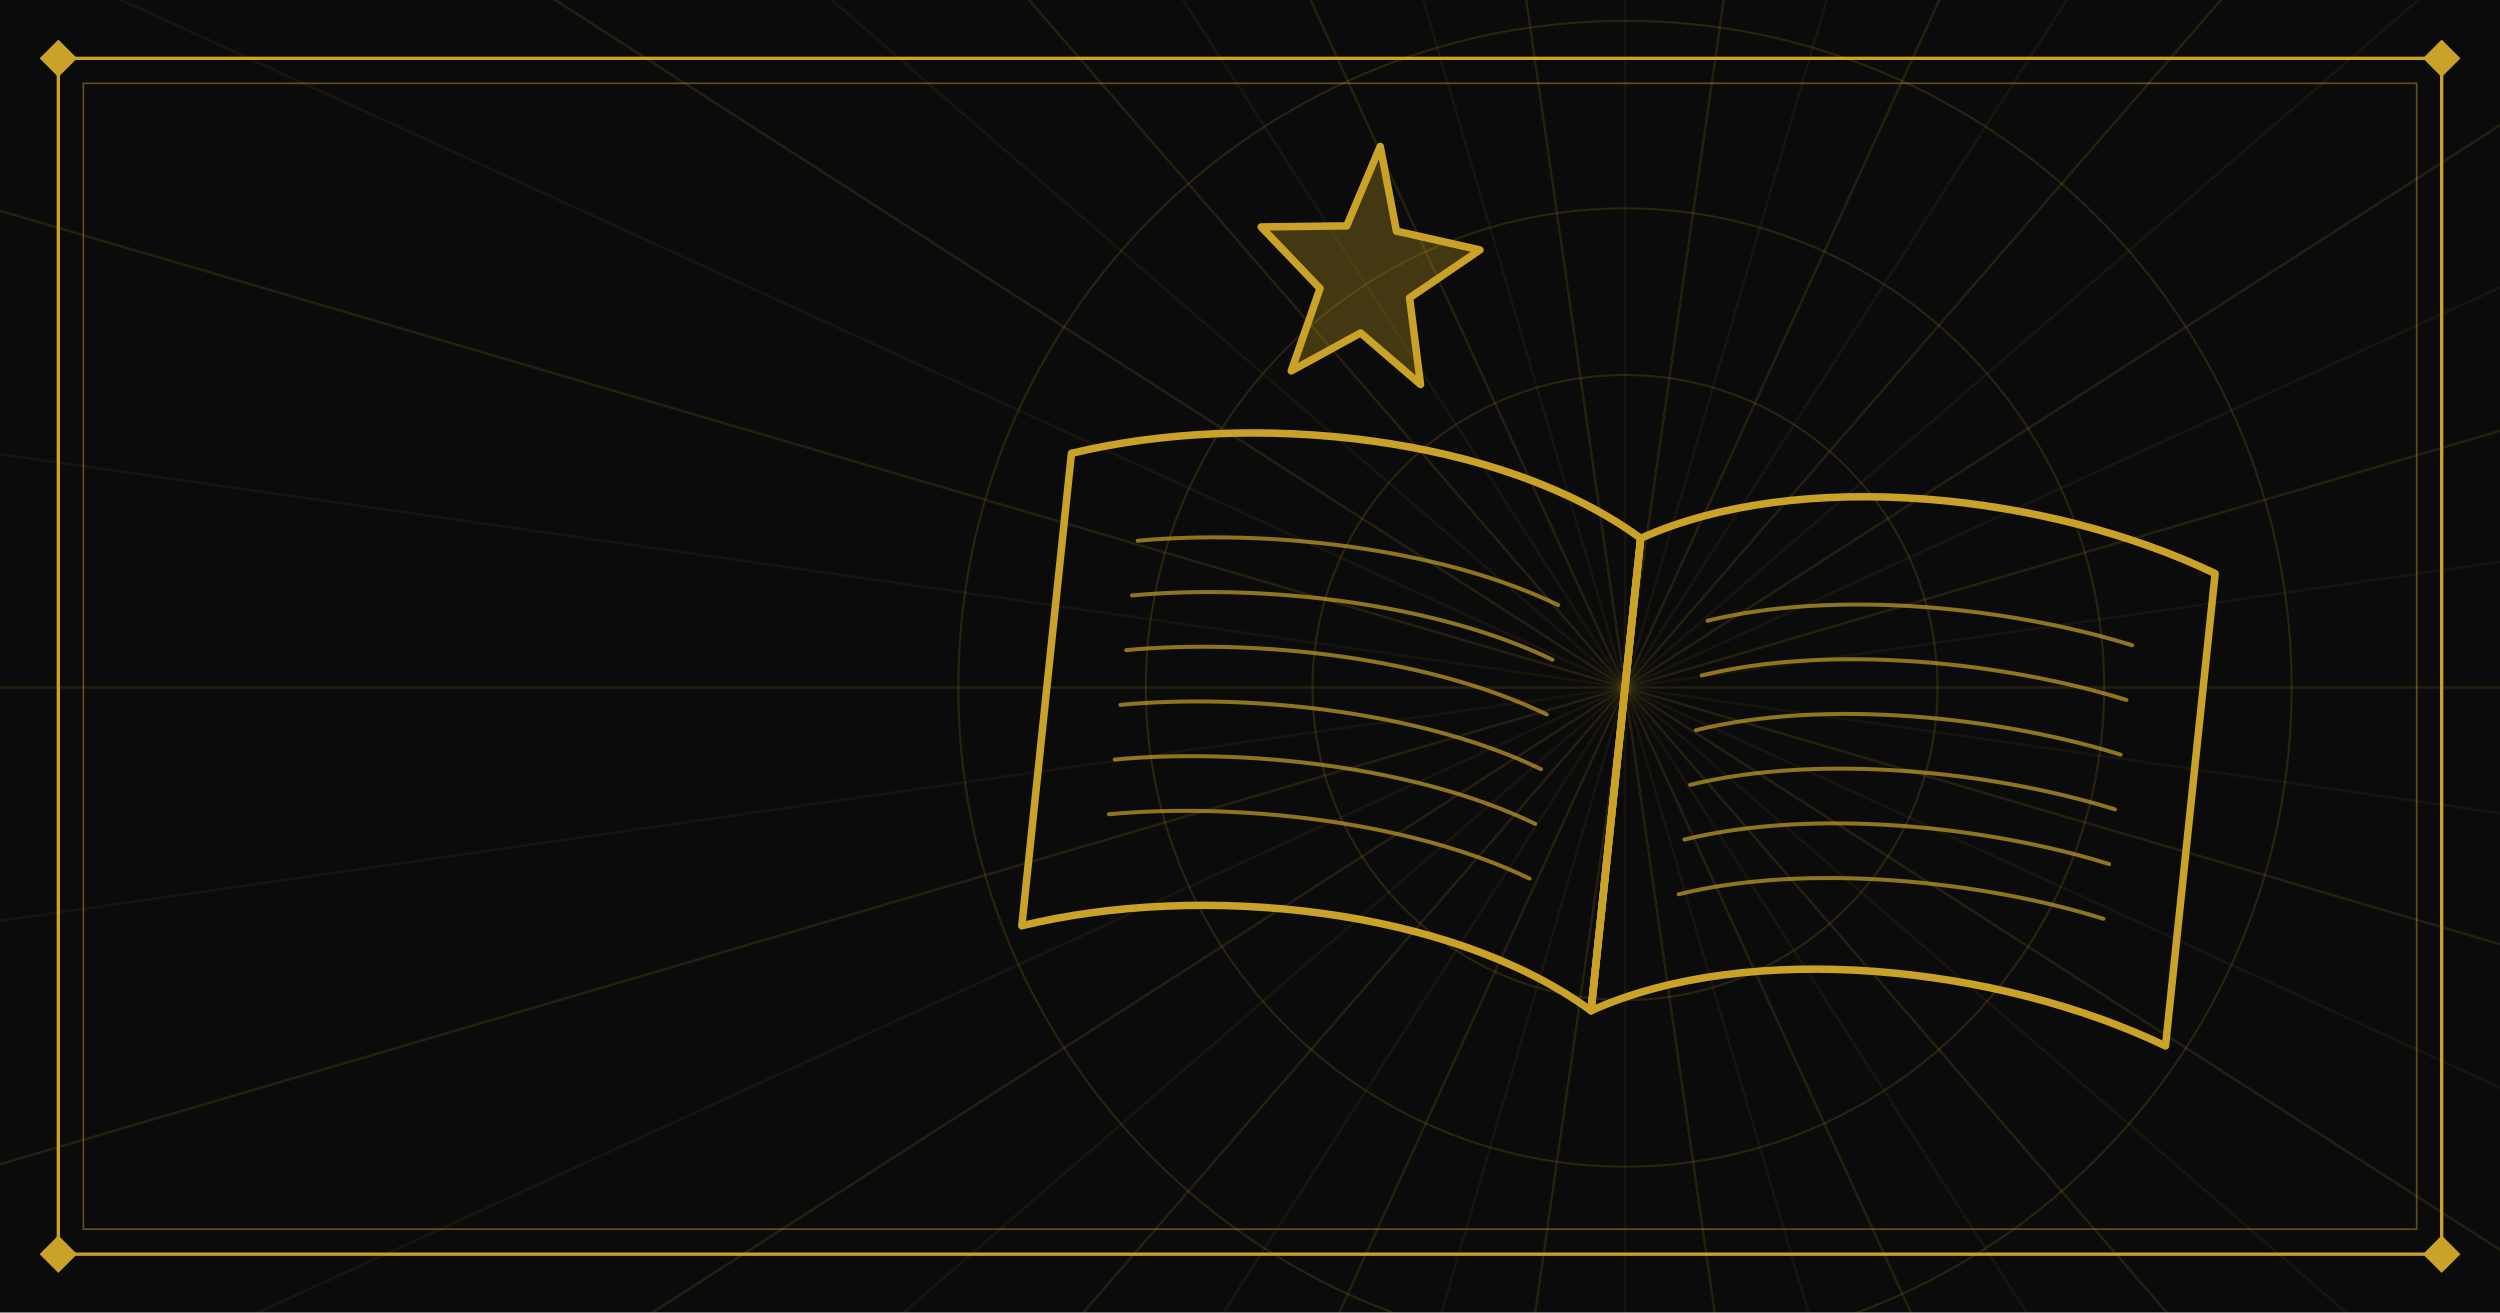
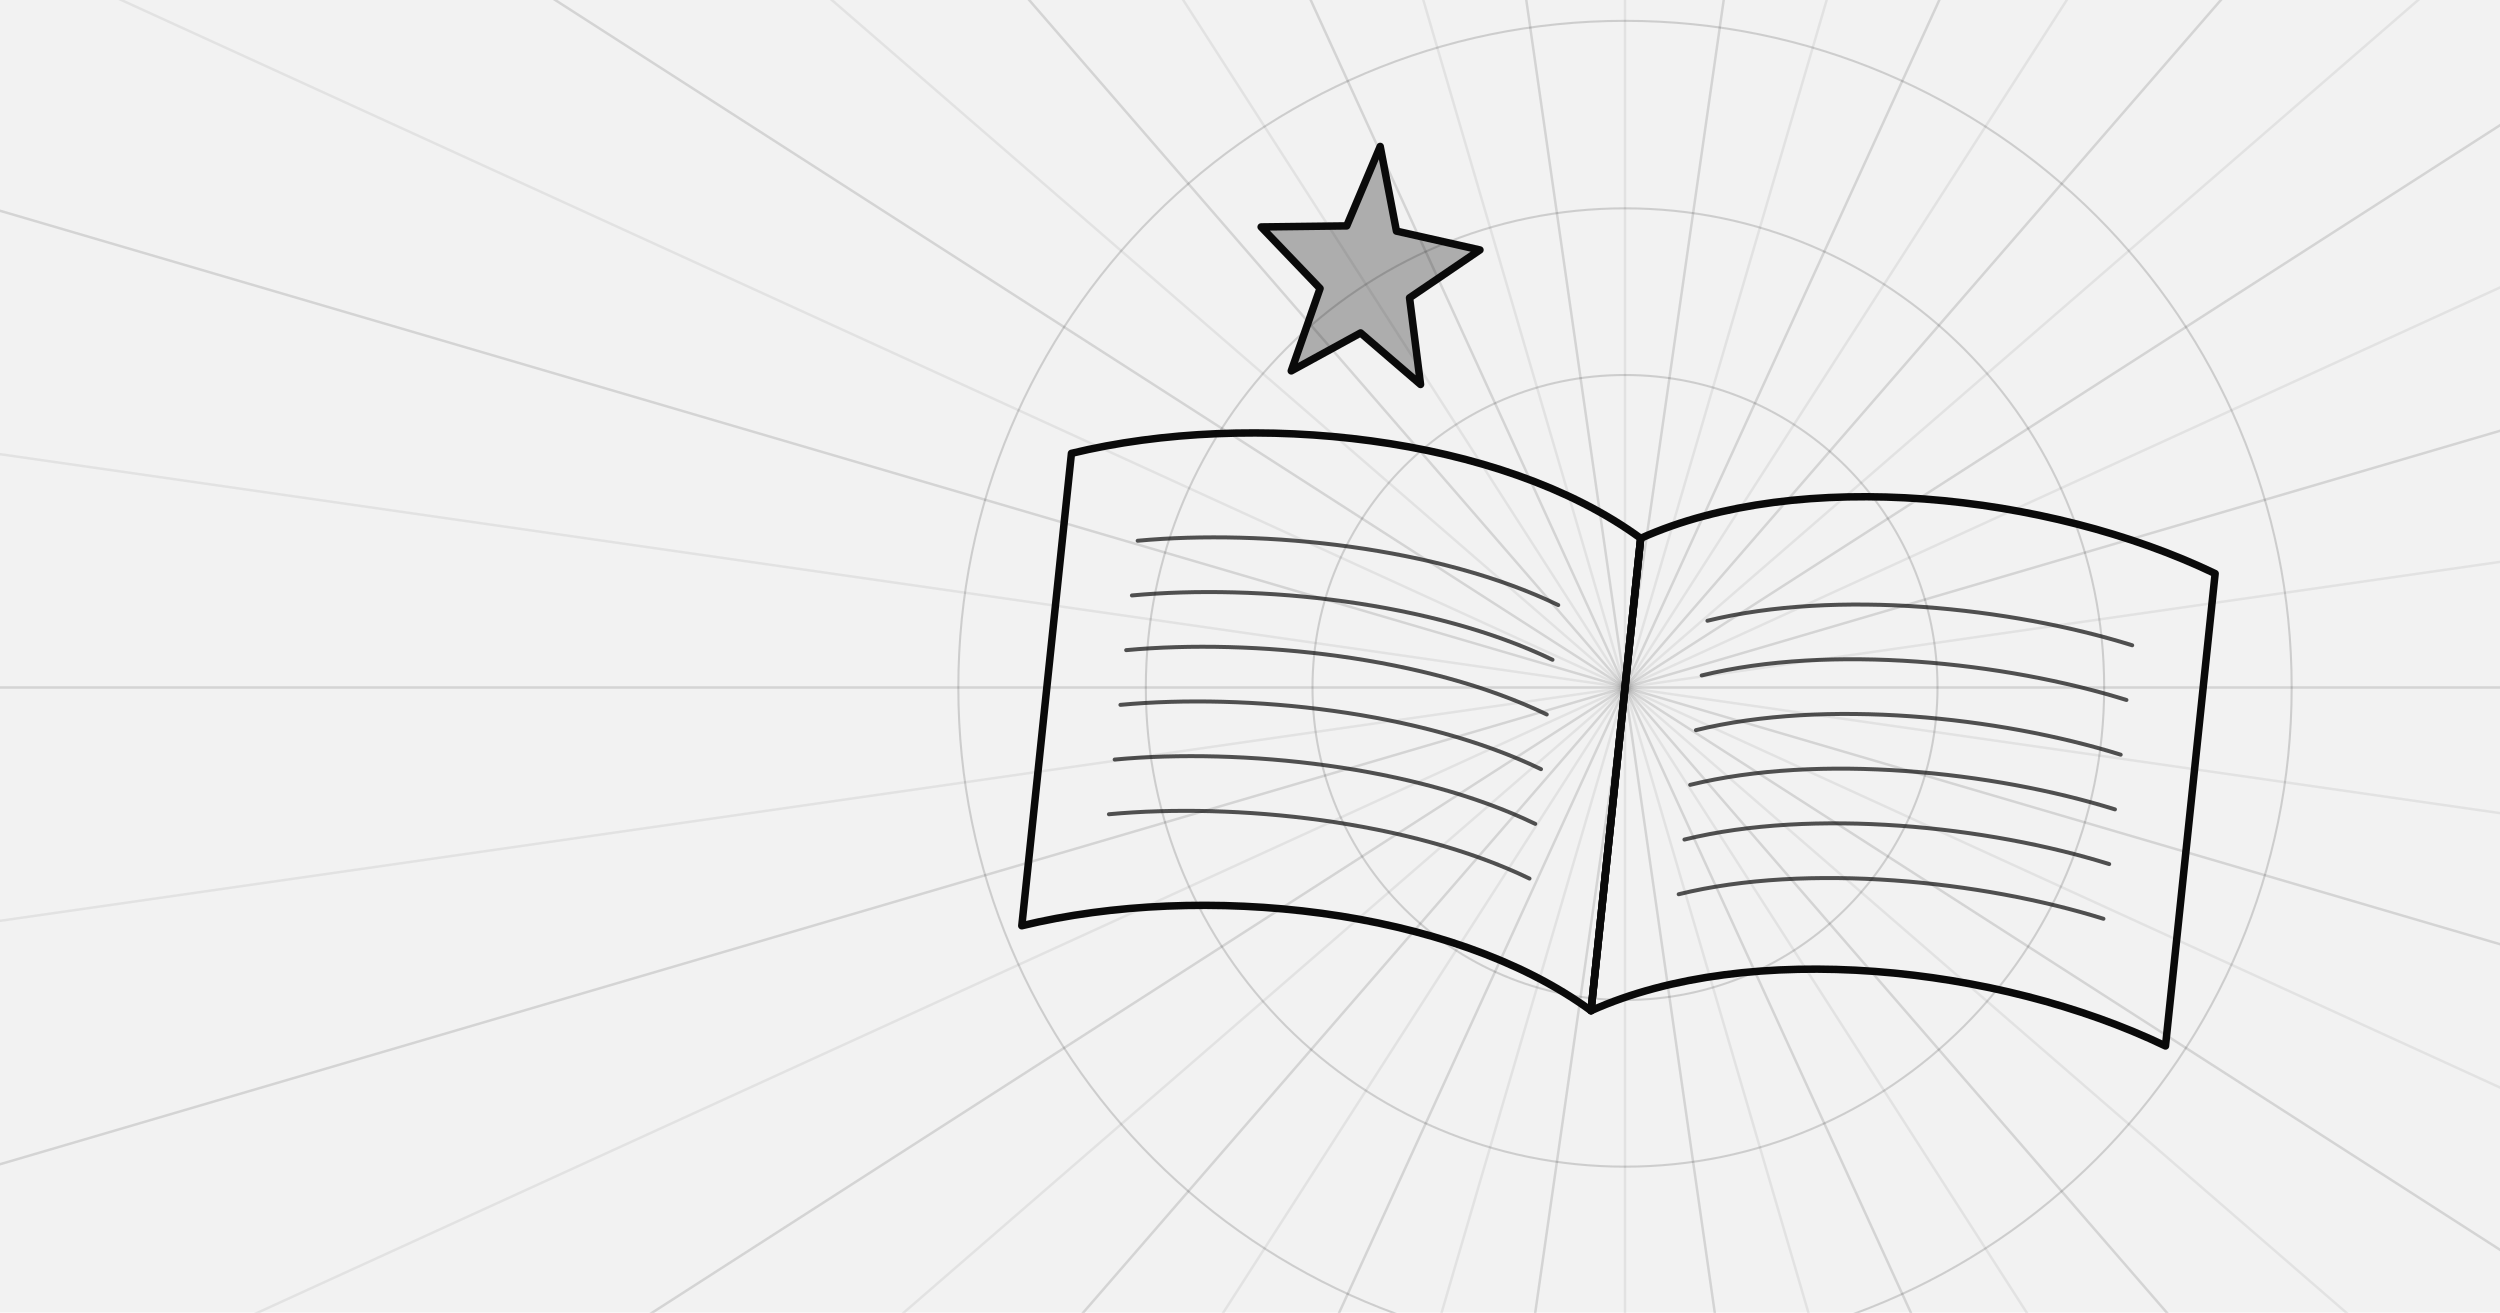
<svg xmlns="http://www.w3.org/2000/svg" viewBox="0 0 1200 630" width="1200" height="630">
-   <rect width="1200" height="630" fill="#0B0B0B" />
-   <line x1="780" y1="330" x2="2180" y2="330" stroke="#C9A227" stroke-opacity="0.13" stroke-width="1.2" />
-   <line x1="780" y1="330" x2="2166" y2="529" stroke="#C9A227" stroke-opacity="0.07" stroke-width="1.2" />
-   <line x1="780" y1="330" x2="2123" y2="724" stroke="#C9A227" stroke-opacity="0.13" stroke-width="1.2" />
-   <line x1="780" y1="330" x2="2053" y2="912" stroke="#C9A227" stroke-opacity="0.07" stroke-width="1.2" />
-   <line x1="780" y1="330" x2="1958" y2="1087" stroke="#C9A227" stroke-opacity="0.13" stroke-width="1.2" />
-   <line x1="780" y1="330" x2="1838" y2="1247" stroke="#C9A227" stroke-opacity="0.07" stroke-width="1.2" />
-   <line x1="780" y1="330" x2="1697" y2="1388" stroke="#C9A227" stroke-opacity="0.13" stroke-width="1.2" />
-   <line x1="780" y1="330" x2="1537" y2="1508" stroke="#C9A227" stroke-opacity="0.07" stroke-width="1.2" />
-   <line x1="780" y1="330" x2="1362" y2="1603" stroke="#C9A227" stroke-opacity="0.13" stroke-width="1.2" />
-   <line x1="780" y1="330" x2="1174" y2="1673" stroke="#C9A227" stroke-opacity="0.07" stroke-width="1.2" />
-   <line x1="780" y1="330" x2="979" y2="1716" stroke="#C9A227" stroke-opacity="0.13" stroke-width="1.2" />
-   <line x1="780" y1="330" x2="780" y2="1730" stroke="#C9A227" stroke-opacity="0.07" stroke-width="1.2" />
-   <line x1="780" y1="330" x2="581" y2="1716" stroke="#C9A227" stroke-opacity="0.13" stroke-width="1.2" />
-   <line x1="780" y1="330" x2="386" y2="1673" stroke="#C9A227" stroke-opacity="0.07" stroke-width="1.2" />
-   <line x1="780" y1="330" x2="198" y2="1603" stroke="#C9A227" stroke-opacity="0.13" stroke-width="1.2" />
-   <line x1="780" y1="330" x2="23" y2="1508" stroke="#C9A227" stroke-opacity="0.07" stroke-width="1.2" />
-   <line x1="780" y1="330" x2="-137" y2="1388" stroke="#C9A227" stroke-opacity="0.13" stroke-width="1.2" />
-   <line x1="780" y1="330" x2="-278" y2="1247" stroke="#C9A227" stroke-opacity="0.07" stroke-width="1.2" />
-   <line x1="780" y1="330" x2="-398" y2="1087" stroke="#C9A227" stroke-opacity="0.13" stroke-width="1.2" />
-   <line x1="780" y1="330" x2="-493" y2="912" stroke="#C9A227" stroke-opacity="0.07" stroke-width="1.2" />
-   <line x1="780" y1="330" x2="-563" y2="724" stroke="#C9A227" stroke-opacity="0.13" stroke-width="1.2" />
-   <line x1="780" y1="330" x2="-606" y2="529" stroke="#C9A227" stroke-opacity="0.07" stroke-width="1.2" />
-   <line x1="780" y1="330" x2="-620" y2="330" stroke="#C9A227" stroke-opacity="0.13" stroke-width="1.2" />
-   <line x1="780" y1="330" x2="-606" y2="131" stroke="#C9A227" stroke-opacity="0.07" stroke-width="1.2" />
-   <line x1="780" y1="330" x2="-563" y2="-64" stroke="#C9A227" stroke-opacity="0.13" stroke-width="1.2" />
-   <line x1="780" y1="330" x2="-493" y2="-252" stroke="#C9A227" stroke-opacity="0.07" stroke-width="1.2" />
-   <line x1="780" y1="330" x2="-398" y2="-427" stroke="#C9A227" stroke-opacity="0.13" stroke-width="1.2" />
-   <line x1="780" y1="330" x2="-278" y2="-587" stroke="#C9A227" stroke-opacity="0.07" stroke-width="1.2" />
-   <line x1="780" y1="330" x2="-137" y2="-728" stroke="#C9A227" stroke-opacity="0.13" stroke-width="1.2" />
-   <line x1="780" y1="330" x2="23" y2="-848" stroke="#C9A227" stroke-opacity="0.07" stroke-width="1.2" />
-   <line x1="780" y1="330" x2="198" y2="-943" stroke="#C9A227" stroke-opacity="0.13" stroke-width="1.2" />
-   <line x1="780" y1="330" x2="386" y2="-1013" stroke="#C9A227" stroke-opacity="0.07" stroke-width="1.2" />
-   <line x1="780" y1="330" x2="581" y2="-1056" stroke="#C9A227" stroke-opacity="0.13" stroke-width="1.2" />
-   <line x1="780" y1="330" x2="780" y2="-1070" stroke="#C9A227" stroke-opacity="0.07" stroke-width="1.2" />
-   <line x1="780" y1="330" x2="979" y2="-1056" stroke="#C9A227" stroke-opacity="0.13" stroke-width="1.2" />
-   <line x1="780" y1="330" x2="1174" y2="-1013" stroke="#C9A227" stroke-opacity="0.07" stroke-width="1.2" />
-   <line x1="780" y1="330" x2="1362" y2="-943" stroke="#C9A227" stroke-opacity="0.13" stroke-width="1.2" />
-   <line x1="780" y1="330" x2="1537" y2="-848" stroke="#C9A227" stroke-opacity="0.07" stroke-width="1.2" />
-   <line x1="780" y1="330" x2="1697" y2="-728" stroke="#C9A227" stroke-opacity="0.13" stroke-width="1.2" />
-   <line x1="780" y1="330" x2="1838" y2="-587" stroke="#C9A227" stroke-opacity="0.07" stroke-width="1.2" />
-   <line x1="780" y1="330" x2="1958" y2="-427" stroke="#C9A227" stroke-opacity="0.13" stroke-width="1.2" />
-   <line x1="780" y1="330" x2="2053" y2="-252" stroke="#C9A227" stroke-opacity="0.07" stroke-width="1.2" />
-   <line x1="780" y1="330" x2="2123" y2="-64" stroke="#C9A227" stroke-opacity="0.13" stroke-width="1.2" />
-   <line x1="780" y1="330" x2="2166" y2="131" stroke="#C9A227" stroke-opacity="0.07" stroke-width="1.2" />
-   <circle cx="780" cy="330" r="150" fill="none" stroke="#C9A227" stroke-opacity="0.16" stroke-width="1" />
-   <circle cx="780" cy="330" r="230" fill="none" stroke="#C9A227" stroke-opacity="0.16" stroke-width="1" />
-   <circle cx="780" cy="330" r="320" fill="none" stroke="#C9A227" stroke-opacity="0.16" stroke-width="1" />
-   <rect x="28" y="28" width="1144" height="574" fill="none" stroke="#C9A227" stroke-width="1.6" />
-   <rect x="40" y="40" width="1120" height="550" fill="none" stroke="#C9A227" stroke-opacity="0.45" stroke-width="0.8" />
-   <path d="M28 19 L37 28 L28 37 L19 28 Z" fill="#C9A227" />
-   <path d="M1172 19 L1181 28 L1172 37 L1163 28 Z" fill="#C9A227" />
-   <path d="M28 593 L37 602 L28 611 L19 602 Z" fill="#C9A227" />
-   <path d="M1172 593 L1181 602 L1172 611 L1163 602 Z" fill="#C9A227" />
-   <g transform="translate(780 330) rotate(6) scale(1.20)" fill="none" stroke="#C9A227" stroke-width="3" stroke-linecap="round" stroke-linejoin="round">
+   <rect width="1200" height="630" fill="#F2F2F2" />
+   <line x1="780" y1="330" x2="2180" y2="330" stroke="#0A0A0A" stroke-opacity="0.13" stroke-width="1.2" />
+   <line x1="780" y1="330" x2="2166" y2="529" stroke="#0A0A0A" stroke-opacity="0.07" stroke-width="1.2" />
+   <line x1="780" y1="330" x2="2123" y2="724" stroke="#0A0A0A" stroke-opacity="0.13" stroke-width="1.2" />
+   <line x1="780" y1="330" x2="2053" y2="912" stroke="#0A0A0A" stroke-opacity="0.07" stroke-width="1.2" />
+   <line x1="780" y1="330" x2="1958" y2="1087" stroke="#0A0A0A" stroke-opacity="0.13" stroke-width="1.2" />
+   <line x1="780" y1="330" x2="1838" y2="1247" stroke="#0A0A0A" stroke-opacity="0.07" stroke-width="1.2" />
+   <line x1="780" y1="330" x2="1697" y2="1388" stroke="#0A0A0A" stroke-opacity="0.13" stroke-width="1.2" />
+   <line x1="780" y1="330" x2="1537" y2="1508" stroke="#0A0A0A" stroke-opacity="0.07" stroke-width="1.2" />
+   <line x1="780" y1="330" x2="1362" y2="1603" stroke="#0A0A0A" stroke-opacity="0.13" stroke-width="1.2" />
+   <line x1="780" y1="330" x2="1174" y2="1673" stroke="#0A0A0A" stroke-opacity="0.07" stroke-width="1.2" />
+   <line x1="780" y1="330" x2="979" y2="1716" stroke="#0A0A0A" stroke-opacity="0.13" stroke-width="1.2" />
+   <line x1="780" y1="330" x2="780" y2="1730" stroke="#0A0A0A" stroke-opacity="0.07" stroke-width="1.2" />
+   <line x1="780" y1="330" x2="581" y2="1716" stroke="#0A0A0A" stroke-opacity="0.13" stroke-width="1.2" />
+   <line x1="780" y1="330" x2="386" y2="1673" stroke="#0A0A0A" stroke-opacity="0.07" stroke-width="1.2" />
+   <line x1="780" y1="330" x2="198" y2="1603" stroke="#0A0A0A" stroke-opacity="0.13" stroke-width="1.2" />
+   <line x1="780" y1="330" x2="23" y2="1508" stroke="#0A0A0A" stroke-opacity="0.07" stroke-width="1.2" />
+   <line x1="780" y1="330" x2="-137" y2="1388" stroke="#0A0A0A" stroke-opacity="0.13" stroke-width="1.2" />
+   <line x1="780" y1="330" x2="-278" y2="1247" stroke="#0A0A0A" stroke-opacity="0.07" stroke-width="1.2" />
+   <line x1="780" y1="330" x2="-398" y2="1087" stroke="#0A0A0A" stroke-opacity="0.13" stroke-width="1.2" />
+   <line x1="780" y1="330" x2="-493" y2="912" stroke="#0A0A0A" stroke-opacity="0.07" stroke-width="1.2" />
+   <line x1="780" y1="330" x2="-563" y2="724" stroke="#0A0A0A" stroke-opacity="0.13" stroke-width="1.2" />
+   <line x1="780" y1="330" x2="-606" y2="529" stroke="#0A0A0A" stroke-opacity="0.07" stroke-width="1.2" />
+   <line x1="780" y1="330" x2="-620" y2="330" stroke="#0A0A0A" stroke-opacity="0.13" stroke-width="1.2" />
+   <line x1="780" y1="330" x2="-606" y2="131" stroke="#0A0A0A" stroke-opacity="0.07" stroke-width="1.2" />
+   <line x1="780" y1="330" x2="-563" y2="-64" stroke="#0A0A0A" stroke-opacity="0.13" stroke-width="1.2" />
+   <line x1="780" y1="330" x2="-493" y2="-252" stroke="#0A0A0A" stroke-opacity="0.07" stroke-width="1.2" />
+   <line x1="780" y1="330" x2="-398" y2="-427" stroke="#0A0A0A" stroke-opacity="0.13" stroke-width="1.2" />
+   <line x1="780" y1="330" x2="-278" y2="-587" stroke="#0A0A0A" stroke-opacity="0.07" stroke-width="1.2" />
+   <line x1="780" y1="330" x2="-137" y2="-728" stroke="#0A0A0A" stroke-opacity="0.13" stroke-width="1.2" />
+   <line x1="780" y1="330" x2="23" y2="-848" stroke="#0A0A0A" stroke-opacity="0.07" stroke-width="1.2" />
+   <line x1="780" y1="330" x2="198" y2="-943" stroke="#0A0A0A" stroke-opacity="0.13" stroke-width="1.2" />
+   <line x1="780" y1="330" x2="386" y2="-1013" stroke="#0A0A0A" stroke-opacity="0.07" stroke-width="1.2" />
+   <line x1="780" y1="330" x2="581" y2="-1056" stroke="#0A0A0A" stroke-opacity="0.13" stroke-width="1.2" />
+   <line x1="780" y1="330" x2="780" y2="-1070" stroke="#0A0A0A" stroke-opacity="0.07" stroke-width="1.2" />
+   <line x1="780" y1="330" x2="979" y2="-1056" stroke="#0A0A0A" stroke-opacity="0.13" stroke-width="1.2" />
+   <line x1="780" y1="330" x2="1174" y2="-1013" stroke="#0A0A0A" stroke-opacity="0.07" stroke-width="1.2" />
+   <line x1="780" y1="330" x2="1362" y2="-943" stroke="#0A0A0A" stroke-opacity="0.13" stroke-width="1.2" />
+   <line x1="780" y1="330" x2="1537" y2="-848" stroke="#0A0A0A" stroke-opacity="0.07" stroke-width="1.2" />
+   <line x1="780" y1="330" x2="1697" y2="-728" stroke="#0A0A0A" stroke-opacity="0.13" stroke-width="1.2" />
+   <line x1="780" y1="330" x2="1838" y2="-587" stroke="#0A0A0A" stroke-opacity="0.07" stroke-width="1.2" />
+   <line x1="780" y1="330" x2="1958" y2="-427" stroke="#0A0A0A" stroke-opacity="0.13" stroke-width="1.2" />
+   <line x1="780" y1="330" x2="2053" y2="-252" stroke="#0A0A0A" stroke-opacity="0.07" stroke-width="1.2" />
+   <line x1="780" y1="330" x2="2123" y2="-64" stroke="#0A0A0A" stroke-opacity="0.13" stroke-width="1.2" />
+   <line x1="780" y1="330" x2="2166" y2="131" stroke="#0A0A0A" stroke-opacity="0.07" stroke-width="1.2" />
+   <circle cx="780" cy="330" r="150" fill="none" stroke="#0A0A0A" stroke-opacity="0.16" stroke-width="1" />
+   <circle cx="780" cy="330" r="230" fill="none" stroke="#0A0A0A" stroke-opacity="0.16" stroke-width="1" />
+   <circle cx="780" cy="330" r="320" fill="none" stroke="#0A0A0A" stroke-opacity="0.16" stroke-width="1" />
+   <g transform="translate(780 330) rotate(6) scale(1.20)" fill="none" stroke="#0A0A0A" stroke-width="3" stroke-linecap="round" stroke-linejoin="round">
    <path d="M0 -60 C-60 -95 -160 -95 -230 -70 L-230 120 C-160 95 -60 95 0 130 Z" />
    <path d="M0 -60 C60 -95 160 -95 230 -70 L230 120 C160 95 60 95 0 130 Z" />
    <line x1="0" y1="-60" x2="0" y2="130" />
    <path d="M-30 -30 C -80 -48 -150 -48 -200 -38" stroke-width="1.6" stroke-opacity="0.7" />
    <path d="M30 -30 C 80 -48 150 -48 200 -38" stroke-width="1.6" stroke-opacity="0.7" />
    <path d="M-30 -8 C -80 -26 -150 -26 -200 -16" stroke-width="1.6" stroke-opacity="0.7" />
    <path d="M30 -8 C 80 -26 150 -26 200 -16" stroke-width="1.6" stroke-opacity="0.7" />
    <path d="M-30 14 C -80 -4 -150 -4 -200 6" stroke-width="1.6" stroke-opacity="0.7" />
    <path d="M30 14 C 80 -4 150 -4 200 6" stroke-width="1.6" stroke-opacity="0.7" />
    <path d="M-30 36 C -80 18 -150 18 -200 28" stroke-width="1.6" stroke-opacity="0.7" />
    <path d="M30 36 C 80 18 150 18 200 28" stroke-width="1.6" stroke-opacity="0.7" />
    <path d="M-30 58 C -80 40 -150 40 -200 50" stroke-width="1.6" stroke-opacity="0.7" />
    <path d="M30 58 C 80 40 150 40 200 50" stroke-width="1.6" stroke-opacity="0.7" />
    <path d="M-30 80 C -80 62 -150 62 -200 72" stroke-width="1.6" stroke-opacity="0.7" />
    <path d="M30 80 C 80 62 150 62 200 72" stroke-width="1.6" stroke-opacity="0.7" />
-     <path d="M-120 -205 L-110 -172 L-76 -168 L-102 -146 L-94 -112 L-120 -130 L-146 -112 L-138 -146 L-164 -168 L-130 -172 Z" fill="#C9A227" fill-opacity="0.3" />
+     <path d="M-120 -205 L-110 -172 L-76 -168 L-102 -146 L-94 -112 L-120 -130 L-146 -112 L-138 -146 L-164 -168 L-130 -172 Z" fill="#0A0A0A" fill-opacity="0.3" />
  </g>
</svg>
